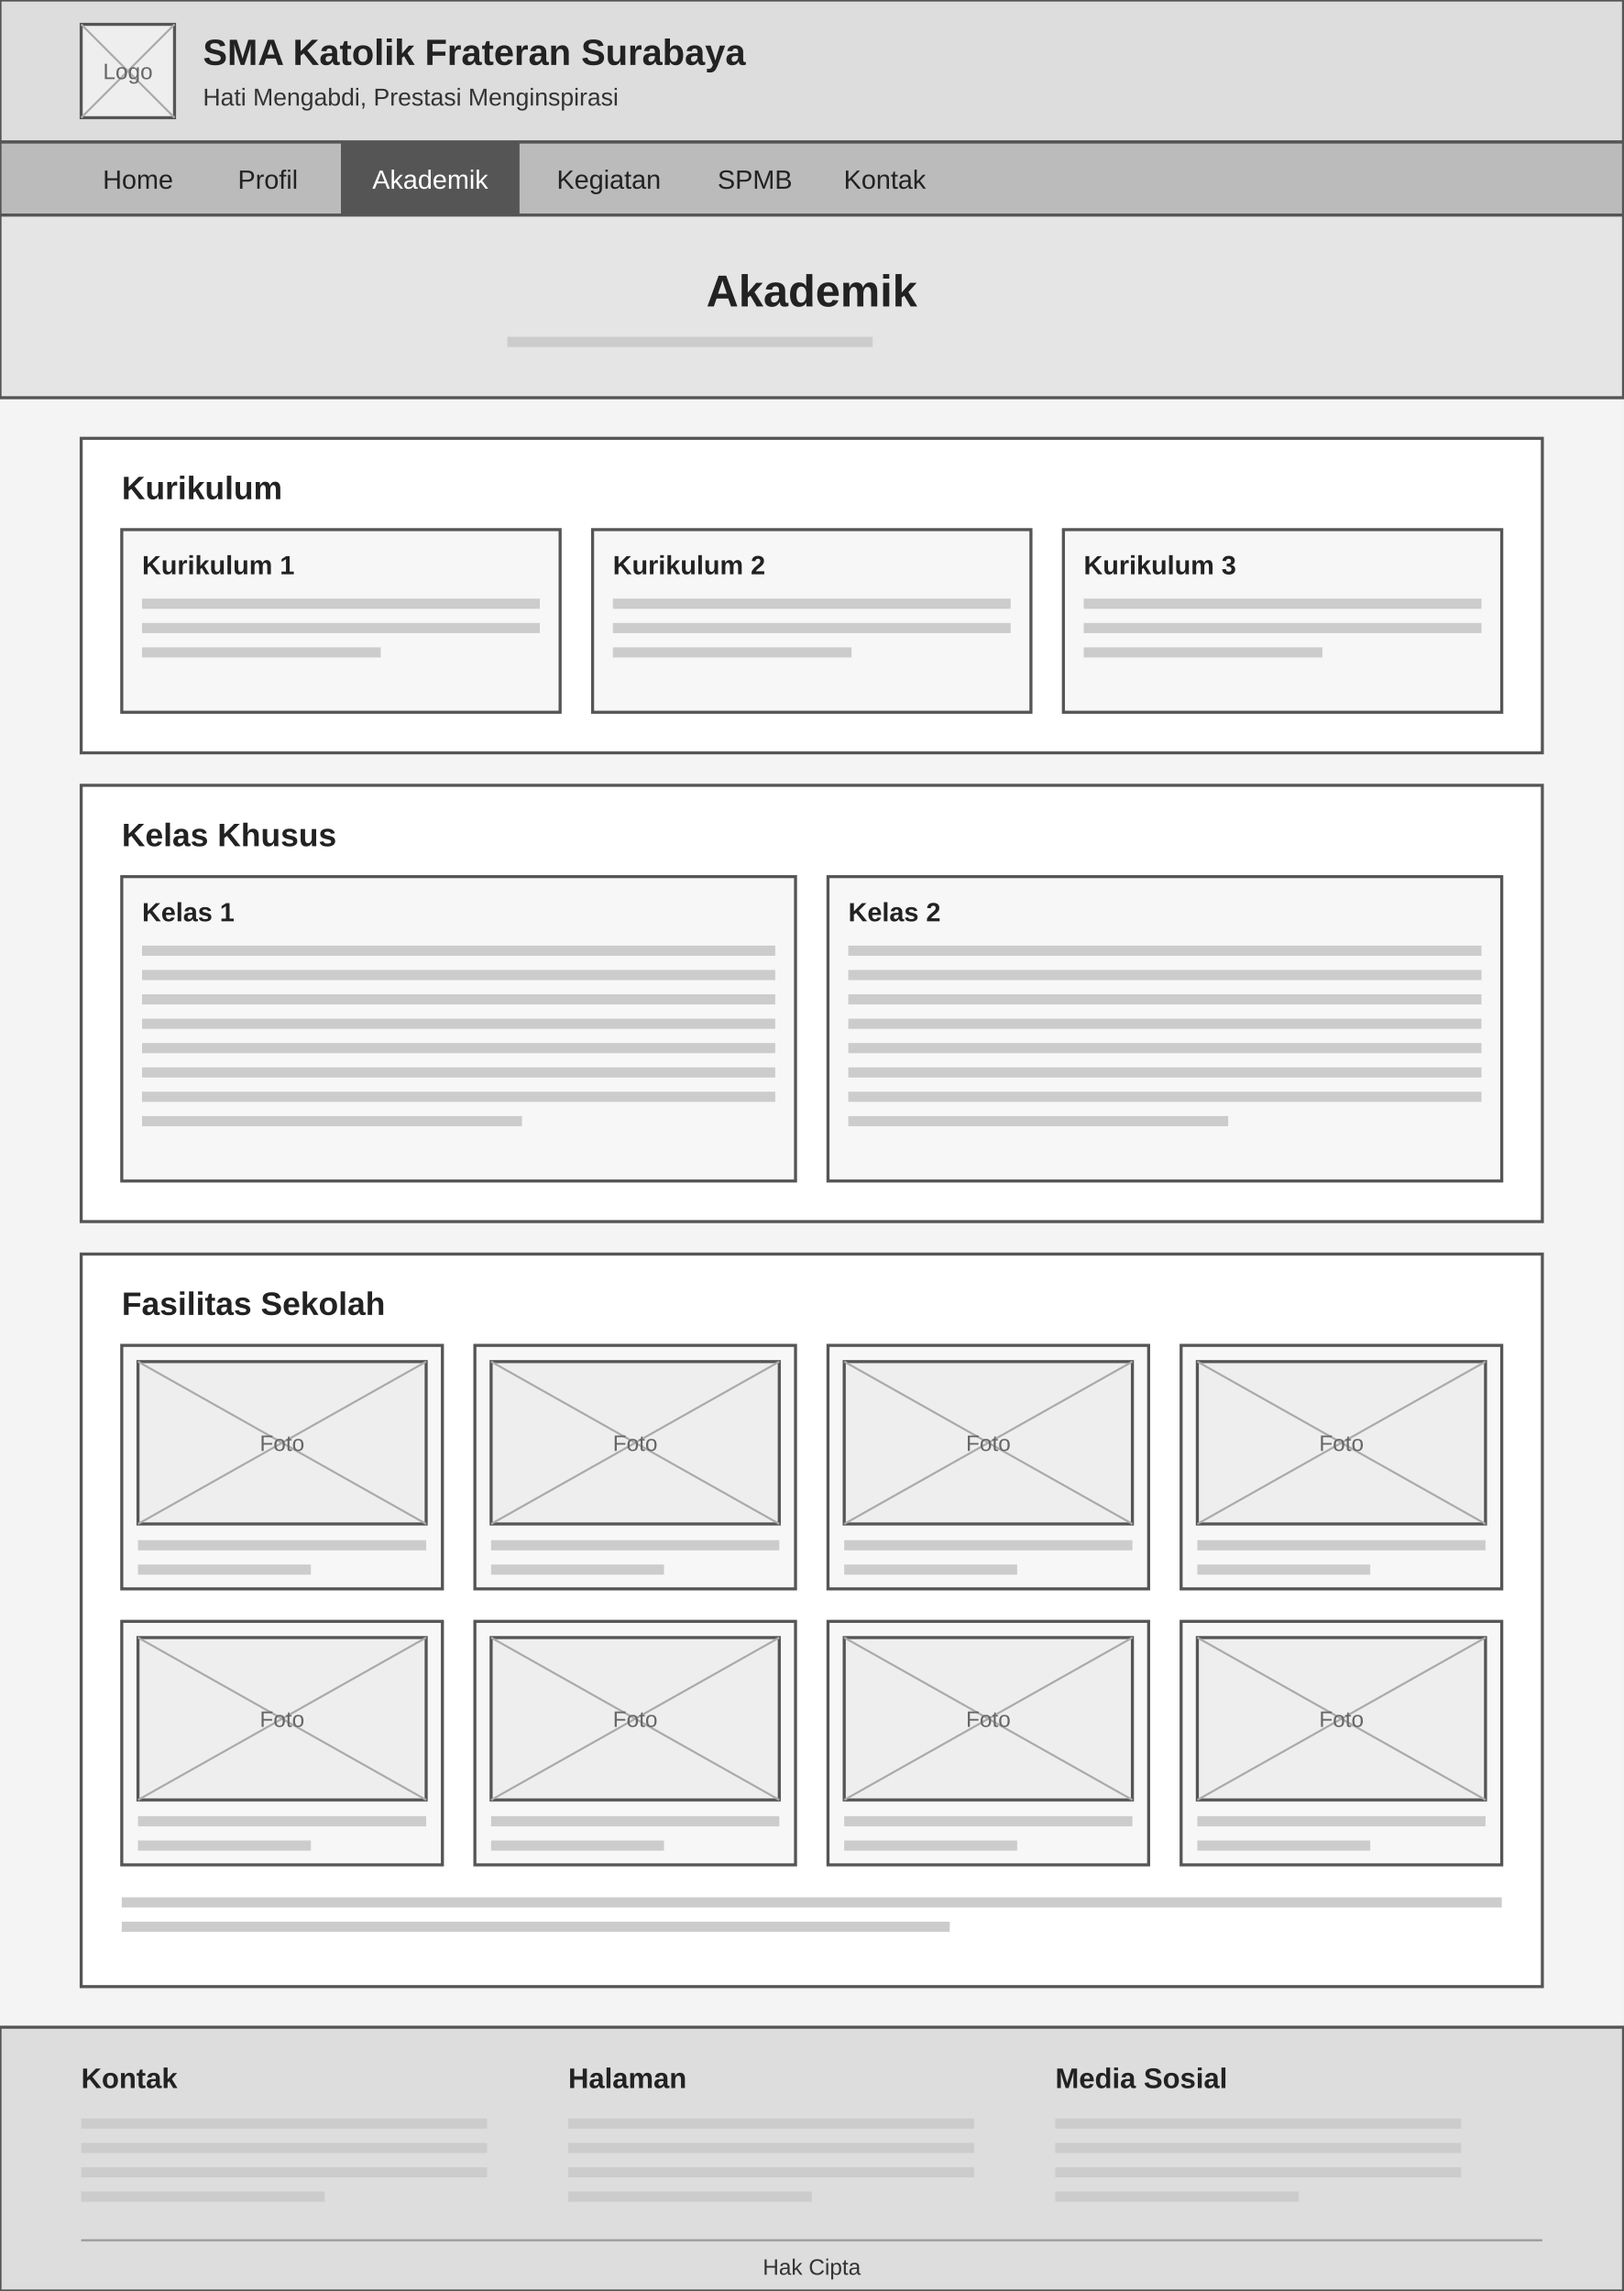
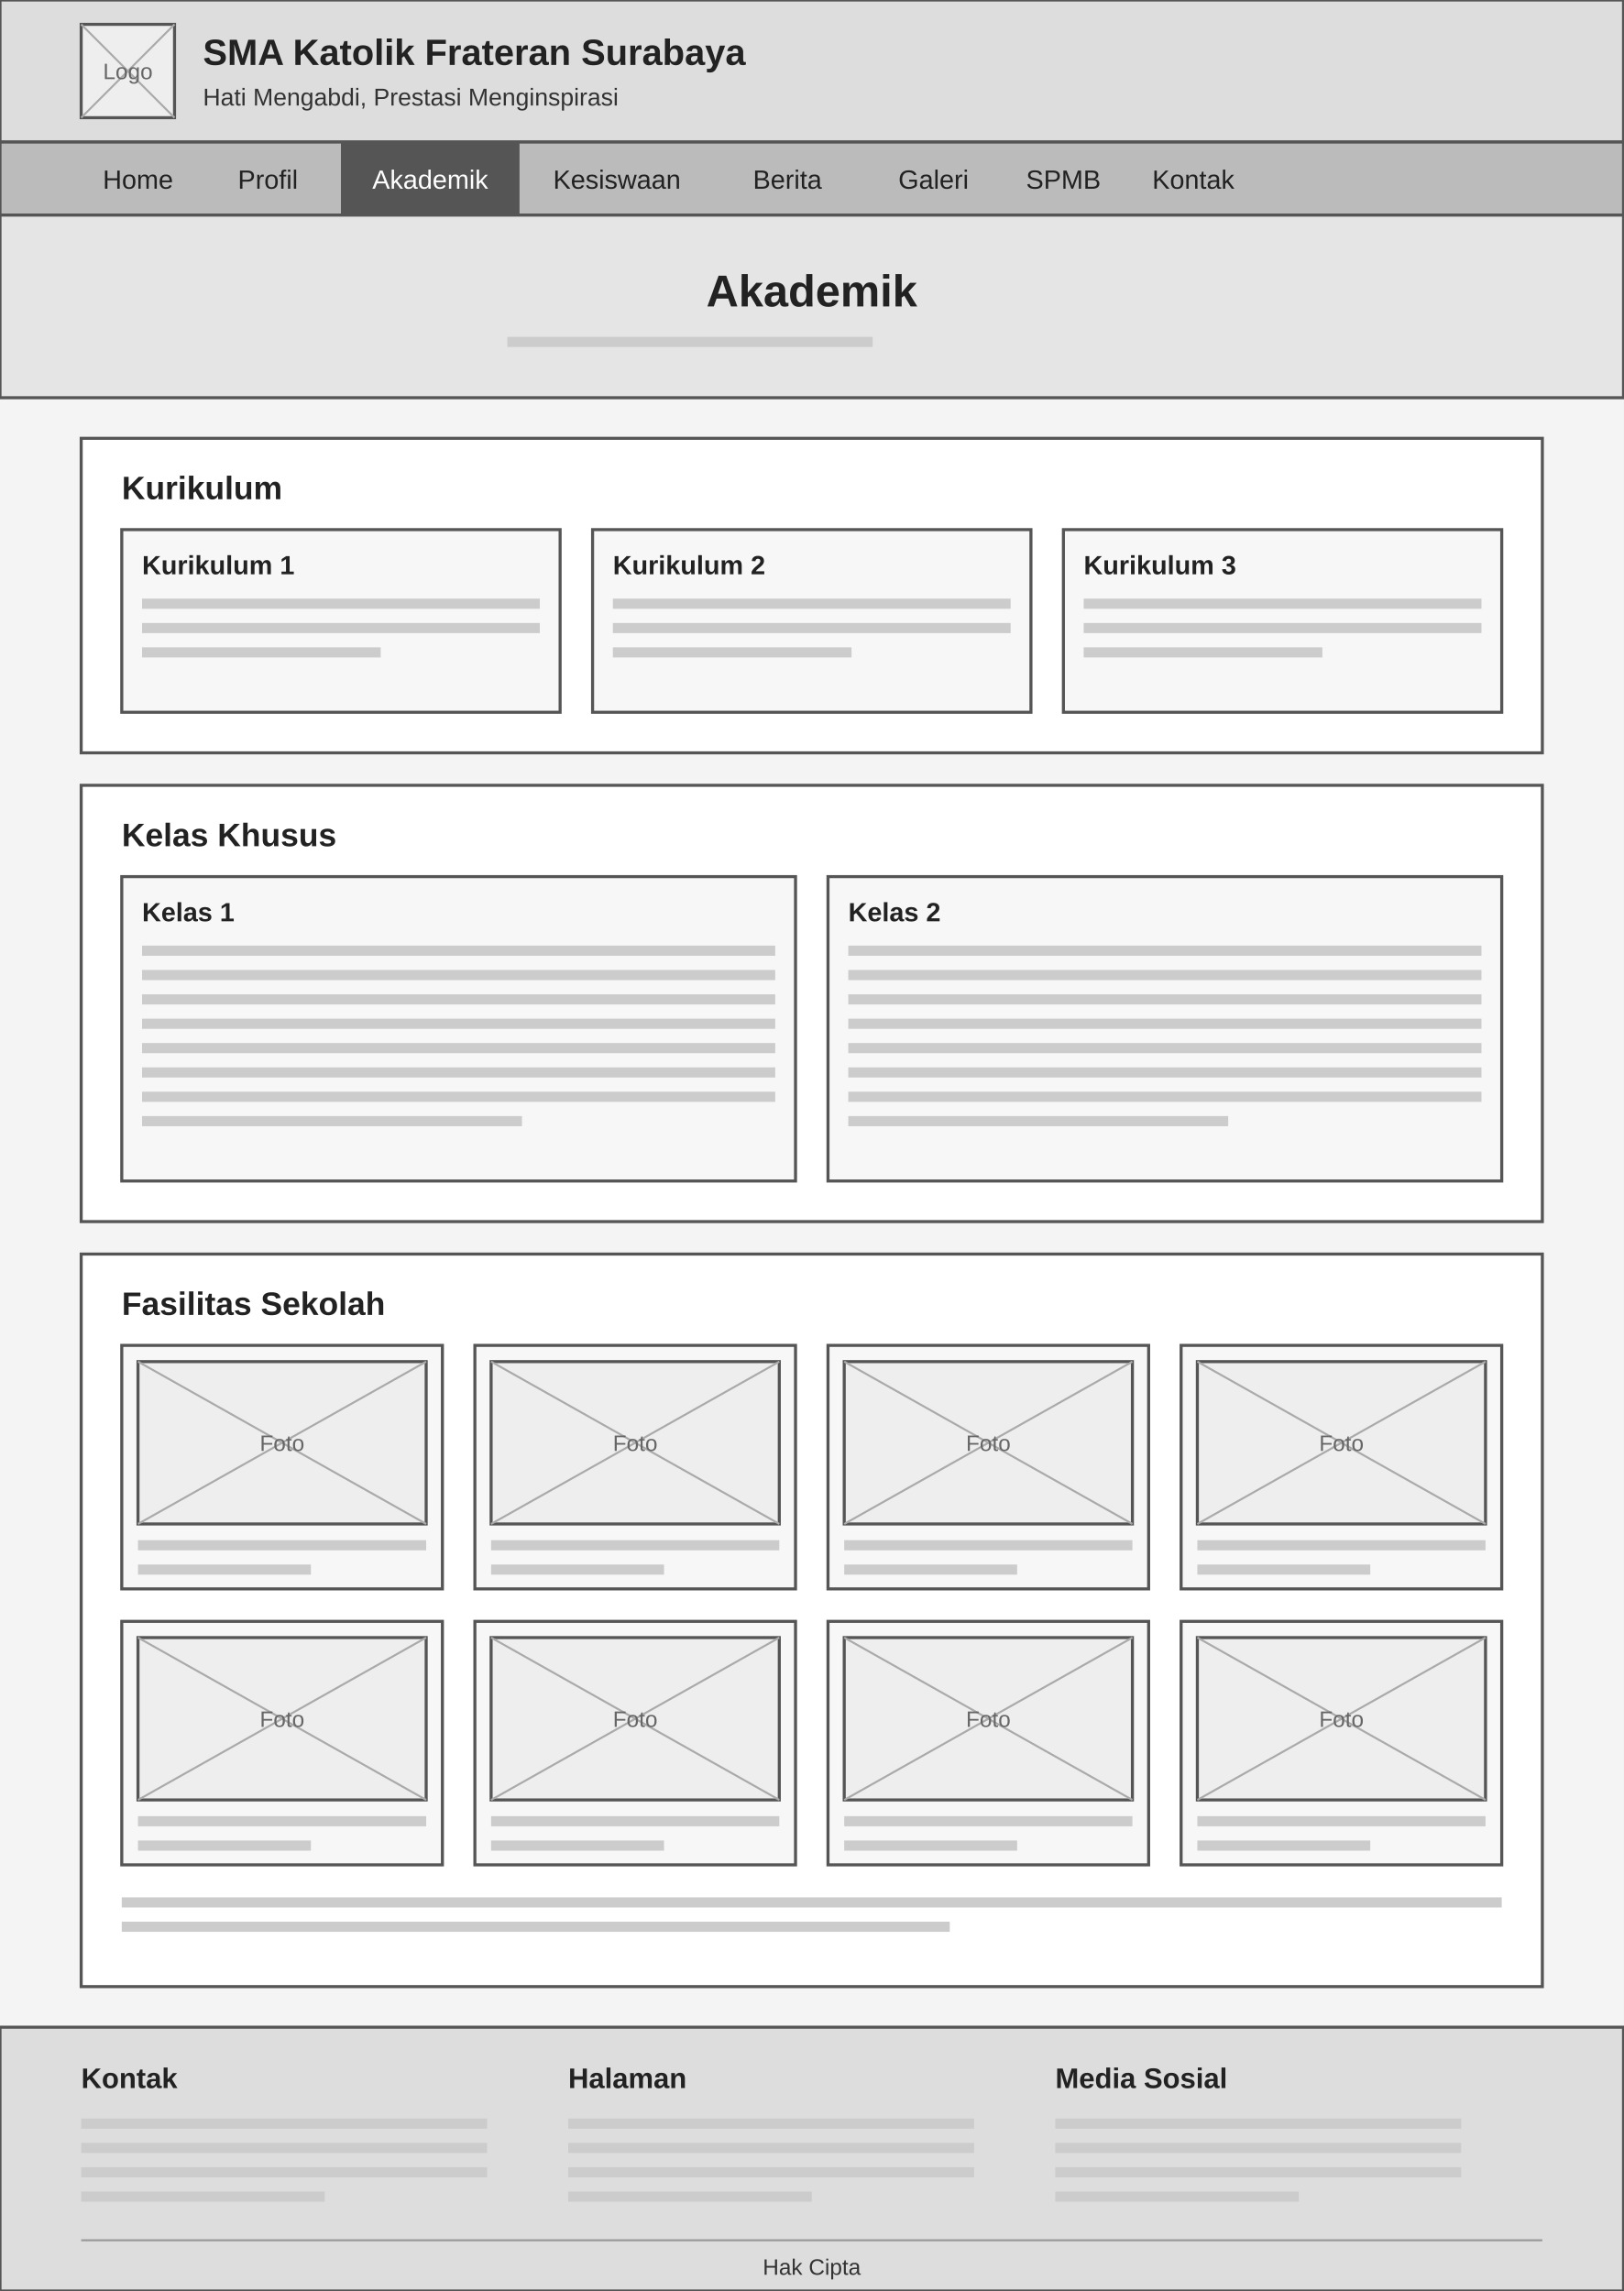
<svg xmlns="http://www.w3.org/2000/svg" width="800" height="1129" viewBox="0 0 800 1129">
  <rect width="800" height="1129" fill="#f4f4f4" />
  <rect x="0" y="0" width="800" height="70" fill="#ddd" stroke="#555" stroke-width="1.5" />
  <rect x="40" y="12" width="46" height="46" fill="#eee" stroke="#555" stroke-width="1.5" />
  <line x1="40" y1="12" x2="86" y2="58" stroke="#aaa" />
  <line x1="86" y1="12" x2="40" y2="58" stroke="#aaa" />
  <text x="63" y="39" font-family="Arial" font-size="11" fill="#666" text-anchor="middle">Logo</text>
  <text x="100" y="32" font-family="Arial" font-size="18" fill="#222" text-anchor="start" font-weight="bold">SMA Katolik Frateran Surabaya</text>
  <text x="100" y="52" font-family="Arial" font-size="12" fill="#333" text-anchor="start">Hati Mengabdi, Prestasi Menginspirasi</text>
  <rect x="0" y="70" width="800" height="36" fill="#bbb" stroke="#555" stroke-width="1.5" />
  <text x="68" y="93" font-family="Arial" font-size="13" fill="#222" text-anchor="middle">Home</text>
  <text x="132" y="93" font-family="Arial" font-size="13" fill="#222" text-anchor="middle">Profil</text>
  <rect x="168" y="70" width="88" height="36" fill="#555" />
  <text x="212" y="93" font-family="Arial" font-size="13" fill="#fff" text-anchor="middle">Akademik</text>
-   <text x="300" y="93" font-family="Arial" font-size="13" fill="#222" text-anchor="middle">Kegiatan</text>
-   <text x="372" y="93" font-family="Arial" font-size="13" fill="#222" text-anchor="middle">SPMB</text>
-   <text x="436" y="93" font-family="Arial" font-size="13" fill="#222" text-anchor="middle">Kontak</text>
+   <text x="304" y="93" font-family="Arial" font-size="13" fill="#222" text-anchor="middle">Kesiswaan</text>
+   <text x="388" y="93" font-family="Arial" font-size="13" fill="#222" text-anchor="middle">Berita</text>
+   <text x="460" y="93" font-family="Arial" font-size="13" fill="#222" text-anchor="middle">Galeri</text>
+   <text x="524" y="93" font-family="Arial" font-size="13" fill="#222" text-anchor="middle">SPMB</text>
+   <text x="588" y="93" font-family="Arial" font-size="13" fill="#222" text-anchor="middle">Kontak</text>
  <rect x="0" y="106" width="800" height="90" fill="#e5e5e5" stroke="#555" stroke-width="1.5" />
  <text x="400" y="151" font-family="Arial" font-size="22" fill="#222" text-anchor="middle" font-weight="bold">Akademik</text>
  <rect x="250" y="166" width="180" height="5" fill="#ccc" />
  <rect x="40" y="216" width="720" height="155" fill="#fff" stroke="#555" stroke-width="1.5" />
  <text x="60" y="246" font-family="Arial" font-size="16" fill="#222" text-anchor="start" font-weight="bold">Kurikulum</text>
  <rect x="60" y="261" width="216" height="90" fill="#f7f7f7" stroke="#555" stroke-width="1.5" />
  <text x="70" y="283" font-family="Arial" font-size="13" fill="#222" text-anchor="start" font-weight="bold">Kurikulum 1</text>
  <rect x="70" y="295" width="196" height="5" fill="#ccc" />
  <rect x="70" y="307" width="196" height="5" fill="#ccc" />
  <rect x="70" y="319" width="117.6" height="5" fill="#ccc" />
  <rect x="292" y="261" width="216" height="90" fill="#f7f7f7" stroke="#555" stroke-width="1.5" />
  <text x="302" y="283" font-family="Arial" font-size="13" fill="#222" text-anchor="start" font-weight="bold">Kurikulum 2</text>
  <rect x="302" y="295" width="196" height="5" fill="#ccc" />
  <rect x="302" y="307" width="196" height="5" fill="#ccc" />
  <rect x="302" y="319" width="117.6" height="5" fill="#ccc" />
  <rect x="524" y="261" width="216" height="90" fill="#f7f7f7" stroke="#555" stroke-width="1.5" />
  <text x="534" y="283" font-family="Arial" font-size="13" fill="#222" text-anchor="start" font-weight="bold">Kurikulum 3</text>
  <rect x="534" y="295" width="196" height="5" fill="#ccc" />
  <rect x="534" y="307" width="196" height="5" fill="#ccc" />
  <rect x="534" y="319" width="117.6" height="5" fill="#ccc" />
  <rect x="40" y="387" width="720" height="215" fill="#fff" stroke="#555" stroke-width="1.5" />
  <text x="60" y="417" font-family="Arial" font-size="16" fill="#222" text-anchor="start" font-weight="bold">Kelas Khusus</text>
  <rect x="60" y="432" width="332" height="150" fill="#f7f7f7" stroke="#555" stroke-width="1.5" />
  <text x="70" y="454" font-family="Arial" font-size="13" fill="#222" text-anchor="start" font-weight="bold">Kelas 1</text>
  <rect x="70" y="466" width="312" height="5" fill="#ccc" />
  <rect x="70" y="478" width="312" height="5" fill="#ccc" />
  <rect x="70" y="490" width="312" height="5" fill="#ccc" />
  <rect x="70" y="502" width="312" height="5" fill="#ccc" />
  <rect x="70" y="514" width="312" height="5" fill="#ccc" />
  <rect x="70" y="526" width="312" height="5" fill="#ccc" />
  <rect x="70" y="538" width="312" height="5" fill="#ccc" />
  <rect x="70" y="550" width="187.2" height="5" fill="#ccc" />
  <rect x="408" y="432" width="332" height="150" fill="#f7f7f7" stroke="#555" stroke-width="1.5" />
  <text x="418" y="454" font-family="Arial" font-size="13" fill="#222" text-anchor="start" font-weight="bold">Kelas 2</text>
  <rect x="418" y="466" width="312" height="5" fill="#ccc" />
  <rect x="418" y="478" width="312" height="5" fill="#ccc" />
  <rect x="418" y="490" width="312" height="5" fill="#ccc" />
  <rect x="418" y="502" width="312" height="5" fill="#ccc" />
  <rect x="418" y="514" width="312" height="5" fill="#ccc" />
  <rect x="418" y="526" width="312" height="5" fill="#ccc" />
  <rect x="418" y="538" width="312" height="5" fill="#ccc" />
  <rect x="418" y="550" width="187.2" height="5" fill="#ccc" />
  <rect x="40" y="618" width="720" height="361" fill="#fff" stroke="#555" stroke-width="1.5" />
  <text x="60" y="648" font-family="Arial" font-size="16" fill="#222" text-anchor="start" font-weight="bold">Fasilitas Sekolah</text>
  <rect x="60" y="663" width="158" height="120" fill="#f7f7f7" stroke="#555" stroke-width="1.5" />
  <rect x="68" y="671" width="142" height="80" fill="#eee" stroke="#555" stroke-width="1.5" />
  <line x1="68" y1="671" x2="210" y2="751" stroke="#aaa" />
  <line x1="210" y1="671" x2="68" y2="751" stroke="#aaa" />
  <text x="139" y="715" font-family="Arial" font-size="11" fill="#666" text-anchor="middle">Foto</text>
  <rect x="68" y="759" width="142" height="5" fill="#ccc" />
  <rect x="68" y="771" width="85.2" height="5" fill="#ccc" />
  <rect x="234" y="663" width="158" height="120" fill="#f7f7f7" stroke="#555" stroke-width="1.5" />
  <rect x="242" y="671" width="142" height="80" fill="#eee" stroke="#555" stroke-width="1.5" />
  <line x1="242" y1="671" x2="384" y2="751" stroke="#aaa" />
  <line x1="384" y1="671" x2="242" y2="751" stroke="#aaa" />
  <text x="313" y="715" font-family="Arial" font-size="11" fill="#666" text-anchor="middle">Foto</text>
  <rect x="242" y="759" width="142" height="5" fill="#ccc" />
  <rect x="242" y="771" width="85.2" height="5" fill="#ccc" />
  <rect x="408" y="663" width="158" height="120" fill="#f7f7f7" stroke="#555" stroke-width="1.5" />
  <rect x="416" y="671" width="142" height="80" fill="#eee" stroke="#555" stroke-width="1.5" />
  <line x1="416" y1="671" x2="558" y2="751" stroke="#aaa" />
  <line x1="558" y1="671" x2="416" y2="751" stroke="#aaa" />
  <text x="487" y="715" font-family="Arial" font-size="11" fill="#666" text-anchor="middle">Foto</text>
  <rect x="416" y="759" width="142" height="5" fill="#ccc" />
  <rect x="416" y="771" width="85.2" height="5" fill="#ccc" />
  <rect x="582" y="663" width="158" height="120" fill="#f7f7f7" stroke="#555" stroke-width="1.5" />
  <rect x="590" y="671" width="142" height="80" fill="#eee" stroke="#555" stroke-width="1.5" />
  <line x1="590" y1="671" x2="732" y2="751" stroke="#aaa" />
  <line x1="732" y1="671" x2="590" y2="751" stroke="#aaa" />
  <text x="661" y="715" font-family="Arial" font-size="11" fill="#666" text-anchor="middle">Foto</text>
  <rect x="590" y="759" width="142" height="5" fill="#ccc" />
  <rect x="590" y="771" width="85.2" height="5" fill="#ccc" />
  <rect x="60" y="799" width="158" height="120" fill="#f7f7f7" stroke="#555" stroke-width="1.5" />
  <rect x="68" y="807" width="142" height="80" fill="#eee" stroke="#555" stroke-width="1.5" />
  <line x1="68" y1="807" x2="210" y2="887" stroke="#aaa" />
  <line x1="210" y1="807" x2="68" y2="887" stroke="#aaa" />
  <text x="139" y="851" font-family="Arial" font-size="11" fill="#666" text-anchor="middle">Foto</text>
  <rect x="68" y="895" width="142" height="5" fill="#ccc" />
  <rect x="68" y="907" width="85.2" height="5" fill="#ccc" />
  <rect x="234" y="799" width="158" height="120" fill="#f7f7f7" stroke="#555" stroke-width="1.5" />
  <rect x="242" y="807" width="142" height="80" fill="#eee" stroke="#555" stroke-width="1.5" />
  <line x1="242" y1="807" x2="384" y2="887" stroke="#aaa" />
  <line x1="384" y1="807" x2="242" y2="887" stroke="#aaa" />
  <text x="313" y="851" font-family="Arial" font-size="11" fill="#666" text-anchor="middle">Foto</text>
  <rect x="242" y="895" width="142" height="5" fill="#ccc" />
  <rect x="242" y="907" width="85.2" height="5" fill="#ccc" />
  <rect x="408" y="799" width="158" height="120" fill="#f7f7f7" stroke="#555" stroke-width="1.5" />
  <rect x="416" y="807" width="142" height="80" fill="#eee" stroke="#555" stroke-width="1.5" />
  <line x1="416" y1="807" x2="558" y2="887" stroke="#aaa" />
  <line x1="558" y1="807" x2="416" y2="887" stroke="#aaa" />
  <text x="487" y="851" font-family="Arial" font-size="11" fill="#666" text-anchor="middle">Foto</text>
  <rect x="416" y="895" width="142" height="5" fill="#ccc" />
  <rect x="416" y="907" width="85.2" height="5" fill="#ccc" />
  <rect x="582" y="799" width="158" height="120" fill="#f7f7f7" stroke="#555" stroke-width="1.5" />
  <rect x="590" y="807" width="142" height="80" fill="#eee" stroke="#555" stroke-width="1.5" />
  <line x1="590" y1="807" x2="732" y2="887" stroke="#aaa" />
  <line x1="732" y1="807" x2="590" y2="887" stroke="#aaa" />
  <text x="661" y="851" font-family="Arial" font-size="11" fill="#666" text-anchor="middle">Foto</text>
  <rect x="590" y="895" width="142" height="5" fill="#ccc" />
  <rect x="590" y="907" width="85.2" height="5" fill="#ccc" />
  <rect x="60" y="935" width="680" height="5" fill="#ccc" />
  <rect x="60" y="947" width="408" height="5" fill="#ccc" />
  <rect x="0" y="999" width="800" height="130" fill="#ddd" stroke="#555" stroke-width="1.5" />
  <text x="40" y="1029" font-family="Arial" font-size="14" fill="#222" text-anchor="start" font-weight="bold">Kontak</text>
  <rect x="40" y="1044" width="200" height="5" fill="#ccc" />
  <rect x="40" y="1056" width="200" height="5" fill="#ccc" />
  <rect x="40" y="1068" width="200" height="5" fill="#ccc" />
  <rect x="40" y="1080" width="120" height="5" fill="#ccc" />
  <text x="280" y="1029" font-family="Arial" font-size="14" fill="#222" text-anchor="start" font-weight="bold">Halaman</text>
  <rect x="280" y="1044" width="200" height="5" fill="#ccc" />
  <rect x="280" y="1056" width="200" height="5" fill="#ccc" />
  <rect x="280" y="1068" width="200" height="5" fill="#ccc" />
  <rect x="280" y="1080" width="120" height="5" fill="#ccc" />
  <text x="520" y="1029" font-family="Arial" font-size="14" fill="#222" text-anchor="start" font-weight="bold">Media Sosial</text>
  <rect x="520" y="1044" width="200" height="5" fill="#ccc" />
  <rect x="520" y="1056" width="200" height="5" fill="#ccc" />
  <rect x="520" y="1068" width="200" height="5" fill="#ccc" />
  <rect x="520" y="1080" width="120" height="5" fill="#ccc" />
  <line x1="40" y1="1104" x2="760" y2="1104" stroke="#999" />
  <text x="400" y="1121" font-family="Arial" font-size="11" fill="#333" text-anchor="middle">Hak Cipta</text>
</svg>
